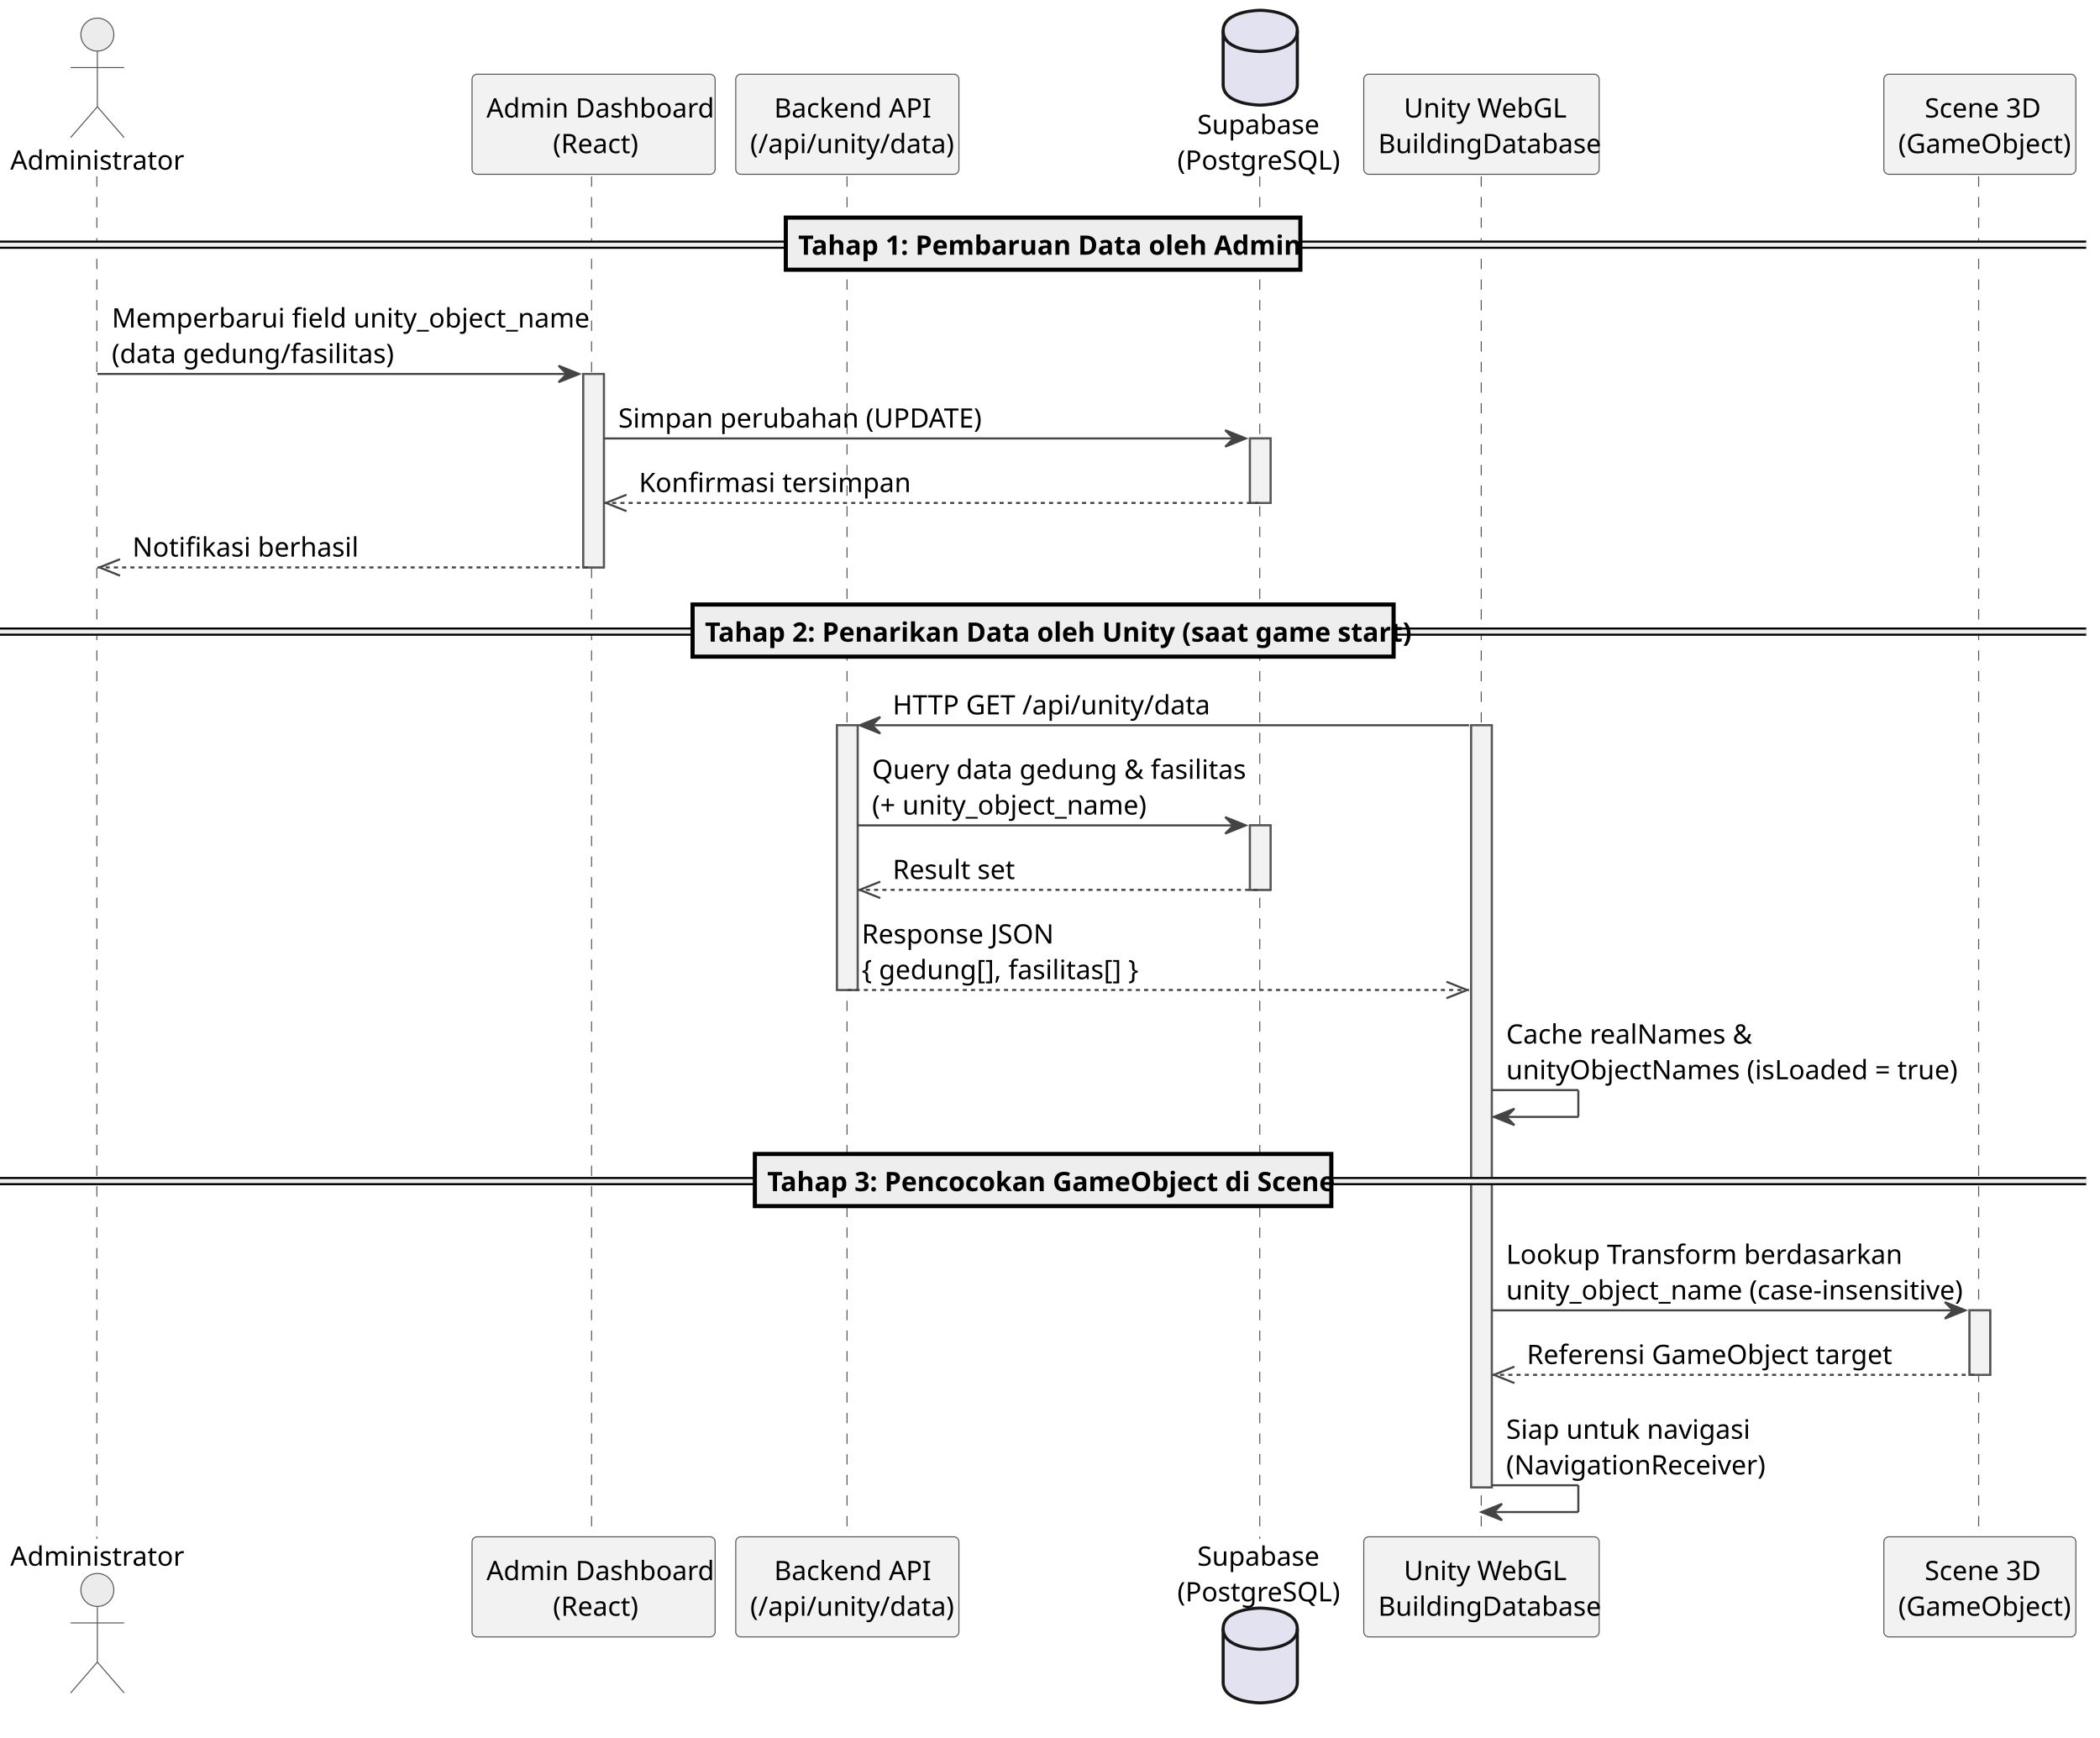
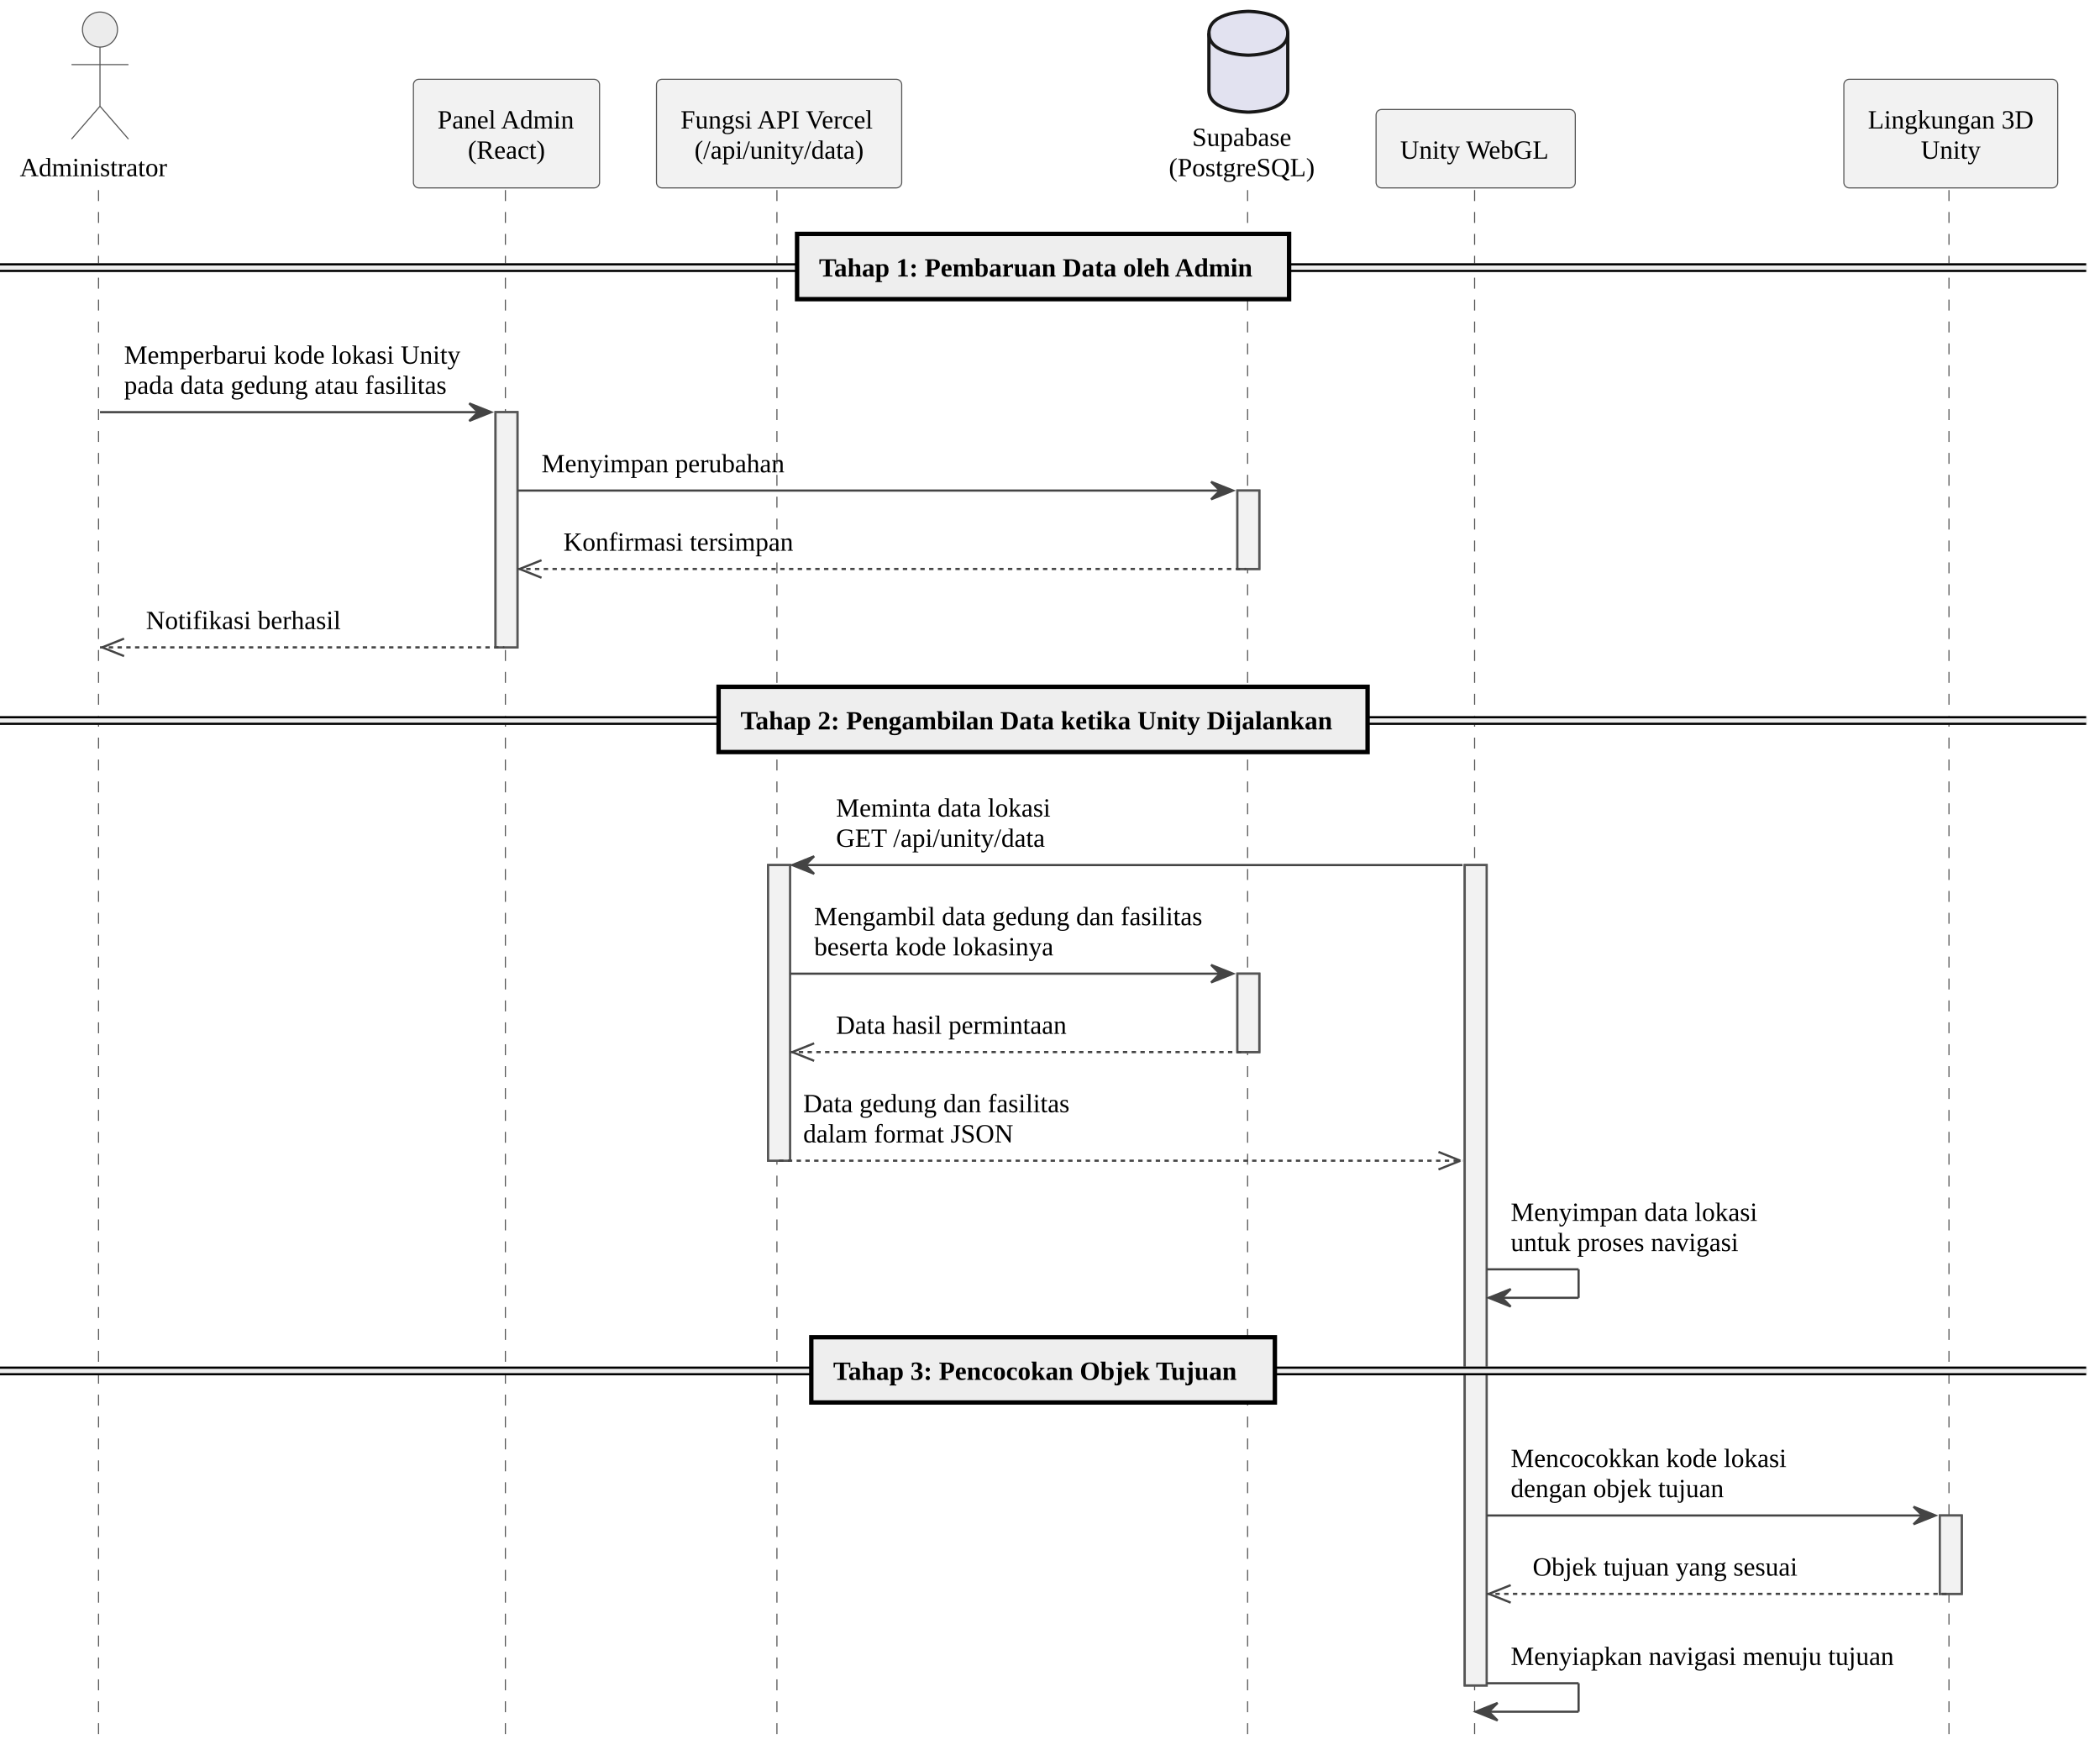
- <svg xmlns="http://www.w3.org/2000/svg" contentStyleType="text/css" height="843px" preserveAspectRatio="none" style="width:1019px;height:843px;background:#FFFFFF;" version="1.1" viewBox="0 0 1019 843" width="1019px" zoomAndPan="magnify">
+ <svg xmlns="http://www.w3.org/2000/svg" contentStyleType="text/css" height="801px" preserveAspectRatio="none" style="width:959px;height:801px;background:#FFFFFF;" version="1.1" viewBox="0 0 959 801" width="959px" zoomAndPan="magnify">
  <defs />
  <g>
-     <rect fill="#F2F2F2" height="93.873" style="stroke:#555555;stroke-width:1.0;" width="10" x="283.029" y="181.455" />
-     <rect fill="#F2F2F2" height="128.455" style="stroke:#555555;stroke-width:1.0;" width="10" x="406.154" y="351.91" />
-     <rect fill="#F2F2F2" height="31.291" style="stroke:#555555;stroke-width:1.0;" width="10" x="606.516" y="212.746" />
-     <rect fill="#F2F2F2" height="31.291" style="stroke:#555555;stroke-width:1.0;" width="10" x="606.516" y="400.492" />
-     <rect fill="#F2F2F2" height="369.783" style="stroke:#555555;stroke-width:1.0;" width="10" x="713.869" y="351.91" />
-     <rect fill="#F2F2F2" height="31.291" style="stroke:#555555;stroke-width:1.0;" width="10" x="955.704" y="635.82" />
-     <line style="stroke:#555555;stroke-width:0.5;stroke-dasharray:5.0,5.0;" x1="47" x2="47" y1="85.582" y2="746.693" />
-     <line style="stroke:#555555;stroke-width:0.5;stroke-dasharray:5.0,5.0;" x1="287.052" x2="287.052" y1="85.582" y2="746.693" />
-     <line style="stroke:#555555;stroke-width:0.5;stroke-dasharray:5.0,5.0;" x1="411.007" x2="411.007" y1="85.582" y2="746.693" />
-     <line style="stroke:#555555;stroke-width:0.5;stroke-dasharray:5.0,5.0;" x1="611.284" x2="611.284" y1="85.582" y2="746.693" />
-     <line style="stroke:#555555;stroke-width:0.5;stroke-dasharray:5.0,5.0;" x1="718.748" x2="718.748" y1="85.582" y2="746.693" />
-     <line style="stroke:#555555;stroke-width:0.5;stroke-dasharray:5.0,5.0;" x1="960.117" x2="960.117" y1="85.582" y2="746.693" />
-     <text fill="#000000" font-family="Segoe UI" font-size="13" lengthAdjust="spacing" textLength="78.489" x="5" y="82.319">Administrator</text>
-     <ellipse cx="47.244" cy="16.791" fill="#ECECEC" rx="8" ry="8" style="stroke:#555555;stroke-width:0.5;" />
-     <path d="M47.244,24.791 L47.244,51.791 M34.244,32.791 L60.244,32.791 M47.244,51.791 L34.244,66.791 M47.244,51.791 L60.244,66.791 " fill="none" style="stroke:#555555;stroke-width:0.5;" />
-     <text fill="#000000" font-family="Segoe UI" font-size="13" lengthAdjust="spacing" textLength="78.489" x="5" y="759.722">Administrator</text>
-     <ellipse cx="47.244" cy="771.484" fill="#ECECEC" rx="8" ry="8" style="stroke:#555555;stroke-width:0.5;" />
-     <path d="M47.244,779.484 L47.244,806.484 M34.244,787.484 L60.244,787.484 M47.244,806.484 L34.244,821.484 M47.244,806.484 L60.244,821.484 " fill="none" style="stroke:#555555;stroke-width:0.5;" />
-     <rect fill="#F2F2F2" height="48.582" rx="2.5" ry="2.5" style="stroke:#555555;stroke-width:0.5;" width="117.956" x="229.052" y="36" />
-     <text fill="#000000" font-family="Segoe UI" font-size="13" lengthAdjust="spacing" textLength="103.956" x="236.052" y="57.028">Admin Dashboard</text>
-     <text fill="#000000" font-family="Segoe UI" font-size="13" lengthAdjust="spacing" textLength="39.444" x="268.307" y="74.319">(React)</text>
-     <rect fill="#F2F2F2" height="48.582" rx="2.5" ry="2.5" style="stroke:#555555;stroke-width:0.5;" width="117.956" x="229.052" y="745.693" />
-     <text fill="#000000" font-family="Segoe UI" font-size="13" lengthAdjust="spacing" textLength="103.956" x="236.052" y="766.722">Admin Dashboard</text>
-     <text fill="#000000" font-family="Segoe UI" font-size="13" lengthAdjust="spacing" textLength="39.444" x="268.307" y="784.013">(React)</text>
-     <rect fill="#F2F2F2" height="48.582" rx="2.5" ry="2.5" style="stroke:#555555;stroke-width:0.5;" width="108.294" x="357.007" y="36" />
-     <text fill="#000000" font-family="Segoe UI" font-size="13" lengthAdjust="spacing" textLength="71.03" x="375.639" y="57.028">Backend API</text>
-     <text fill="#000000" font-family="Segoe UI" font-size="13" lengthAdjust="spacing" textLength="94.294" x="364.007" y="74.319">(/api/unity/data)</text>
-     <rect fill="#F2F2F2" height="48.582" rx="2.5" ry="2.5" style="stroke:#555555;stroke-width:0.5;" width="108.294" x="357.007" y="745.693" />
-     <text fill="#000000" font-family="Segoe UI" font-size="13" lengthAdjust="spacing" textLength="71.03" x="375.639" y="766.722">Backend API</text>
-     <text fill="#000000" font-family="Segoe UI" font-size="13" lengthAdjust="spacing" textLength="94.294" x="364.007" y="784.013">(/api/unity/data)</text>
-     <text fill="#000000" font-family="Segoe UI" font-size="13" lengthAdjust="spacing" textLength="55.091" x="580.97" y="65.028">Supabase</text>
-     <text fill="#000000" font-family="Segoe UI" font-size="13" lengthAdjust="spacing" textLength="74.464" x="571.284" y="82.319">(PostgreSQL)</text>
-     <path d="M593.516,15 C593.516,5 611.516,5 611.516,5 C611.516,5 629.516,5 629.516,15 L629.516,41 C629.516,51 611.516,51 611.516,51 C611.516,51 593.516,51 593.516,41 L593.516,15 " fill="#E2E2F0" style="stroke:#181818;stroke-width:1.5;" />
-     <path d="M593.516,15 C593.516,25 611.516,25 611.516,25 C611.516,25 629.516,25 629.516,15 " fill="none" style="stroke:#181818;stroke-width:1.5;" />
-     <text fill="#000000" font-family="Segoe UI" font-size="13" lengthAdjust="spacing" textLength="55.091" x="580.97" y="759.722">Supabase</text>
-     <text fill="#000000" font-family="Segoe UI" font-size="13" lengthAdjust="spacing" textLength="74.464" x="571.284" y="777.013">(PostgreSQL)</text>
-     <path d="M593.516,790.275 C593.516,780.275 611.516,780.275 611.516,780.275 C611.516,780.275 629.516,780.275 629.516,790.275 L629.516,816.275 C629.516,826.275 611.516,826.275 611.516,826.275 C611.516,826.275 593.516,826.275 593.516,816.275 L593.516,790.275 " fill="#E2E2F0" style="stroke:#181818;stroke-width:1.5;" />
-     <path d="M593.516,790.275 C593.516,800.275 611.516,800.275 611.516,800.275 C611.516,800.275 629.516,800.275 629.516,790.275 " fill="none" style="stroke:#181818;stroke-width:1.5;" />
-     <rect fill="#F2F2F2" height="48.582" rx="2.5" ry="2.5" style="stroke:#555555;stroke-width:0.5;" width="114.242" x="661.748" y="36" />
-     <text fill="#000000" font-family="Segoe UI" font-size="13" lengthAdjust="spacing" textLength="75.315" x="681.212" y="57.028">Unity WebGL</text>
-     <text fill="#000000" font-family="Segoe UI" font-size="13" lengthAdjust="spacing" textLength="100.242" x="668.748" y="74.319">BuildingDatabase</text>
-     <rect fill="#F2F2F2" height="48.582" rx="2.5" ry="2.5" style="stroke:#555555;stroke-width:0.5;" width="114.242" x="661.748" y="745.693" />
-     <text fill="#000000" font-family="Segoe UI" font-size="13" lengthAdjust="spacing" textLength="75.315" x="681.212" y="766.722">Unity WebGL</text>
-     <text fill="#000000" font-family="Segoe UI" font-size="13" lengthAdjust="spacing" textLength="100.242" x="668.748" y="784.013">BuildingDatabase</text>
-     <rect fill="#F2F2F2" height="48.582" rx="2.5" ry="2.5" style="stroke:#555555;stroke-width:0.5;" width="93.174" x="914.117" y="36" />
-     <text fill="#000000" font-family="Segoe UI" font-size="13" lengthAdjust="spacing" textLength="53.549" x="933.93" y="57.028">Scene 3D</text>
-     <text fill="#000000" font-family="Segoe UI" font-size="13" lengthAdjust="spacing" textLength="79.174" x="921.117" y="74.319">(GameObject)</text>
-     <rect fill="#F2F2F2" height="48.582" rx="2.5" ry="2.5" style="stroke:#555555;stroke-width:0.5;" width="93.174" x="914.117" y="745.693" />
-     <text fill="#000000" font-family="Segoe UI" font-size="13" lengthAdjust="spacing" textLength="53.549" x="933.93" y="766.722">Scene 3D</text>
-     <text fill="#000000" font-family="Segoe UI" font-size="13" lengthAdjust="spacing" textLength="79.174" x="921.117" y="784.013">(GameObject)</text>
-     <rect fill="#F2F2F2" height="93.873" style="stroke:#555555;stroke-width:1.0;" width="10" x="283.029" y="181.455" />
-     <rect fill="#F2F2F2" height="128.455" style="stroke:#555555;stroke-width:1.0;" width="10" x="406.154" y="351.91" />
-     <rect fill="#F2F2F2" height="31.291" style="stroke:#555555;stroke-width:1.0;" width="10" x="606.516" y="212.746" />
-     <rect fill="#F2F2F2" height="31.291" style="stroke:#555555;stroke-width:1.0;" width="10" x="606.516" y="400.492" />
-     <rect fill="#F2F2F2" height="369.783" style="stroke:#555555;stroke-width:1.0;" width="10" x="713.869" y="351.91" />
-     <rect fill="#F2F2F2" height="31.291" style="stroke:#555555;stroke-width:1.0;" width="10" x="955.704" y="635.82" />
-     <rect fill="#EEEEEE" height="3" style="stroke:#EEEEEE;stroke-width:1.0;" width="1012.291" x="0" y="117.228" />
-     <line style="stroke:#000000;stroke-width:1.0;" x1="0" x2="1012.291" y1="117.228" y2="117.228" />
-     <line style="stroke:#000000;stroke-width:1.0;" x1="0" x2="1012.291" y1="120.228" y2="120.228" />
-     <rect fill="#EEEEEE" height="25.291" style="stroke:#000000;stroke-width:2.0;" width="249.689" x="381.301" y="105.582" />
-     <text fill="#000000" font-family="Segoe UI" font-size="13" font-weight="bold" lengthAdjust="spacing" textLength="232.102" x="387.301" y="123.61">Tahap 1: Pembaruan Data oleh Admin</text>
-     <polygon fill="#444444" points="271.029,177.455,281.029,181.455,271.029,185.455,275.029,181.455" style="stroke:#444444;stroke-width:1.0;" />
-     <line style="stroke:#444444;stroke-width:1.0;" x1="47.244" x2="277.029" y1="181.455" y2="181.455" />
-     <text fill="#000000" font-family="Segoe UI" font-size="13" lengthAdjust="spacing" textLength="216.785" x="54.244" y="158.901">Memperbarui field unity_object_name</text>
-     <text fill="#000000" font-family="Segoe UI" font-size="13" lengthAdjust="spacing" textLength="128.419" x="54.244" y="176.192">(data gedung/fasilitas)</text>
-     <polygon fill="#444444" points="594.516,208.746,604.516,212.746,594.516,216.746,598.516,212.746" style="stroke:#444444;stroke-width:1.0;" />
-     <line style="stroke:#444444;stroke-width:1.0;" x1="293.029" x2="600.516" y1="212.746" y2="212.746" />
-     <text fill="#000000" font-family="Segoe UI" font-size="13" lengthAdjust="spacing" textLength="166.835" x="300.029" y="207.483">Simpan perubahan (UPDATE)</text>
-     <line style="stroke:#444444;stroke-width:1.0;" x1="294.029" x2="304.029" y1="244.037" y2="240.037" />
-     <line style="stroke:#444444;stroke-width:1.0;" x1="294.029" x2="304.029" y1="244.037" y2="248.037" />
-     <line style="stroke:#444444;stroke-width:1.0;stroke-dasharray:2.0,2.0;" x1="293.029" x2="610.516" y1="244.037" y2="244.037" />
-     <text fill="#000000" font-family="Segoe UI" font-size="13" lengthAdjust="spacing" textLength="121.488" x="310.029" y="238.774">Konfirmasi tersimpan</text>
-     <line style="stroke:#444444;stroke-width:1.0;" x1="48.244" x2="58.244" y1="275.328" y2="271.328" />
-     <line style="stroke:#444444;stroke-width:1.0;" x1="48.244" x2="58.244" y1="275.328" y2="279.328" />
-     <line style="stroke:#444444;stroke-width:1.0;stroke-dasharray:2.0,2.0;" x1="47.244" x2="287.029" y1="275.328" y2="275.328" />
-     <text fill="#000000" font-family="Segoe UI" font-size="13" lengthAdjust="spacing" textLength="102.159" x="64.244" y="270.065">Notifikasi berhasil</text>
-     <rect fill="#EEEEEE" height="3" style="stroke:#EEEEEE;stroke-width:1.0;" width="1012.291" x="0" y="304.974" />
-     <line style="stroke:#000000;stroke-width:1.0;" x1="0" x2="1012.291" y1="304.974" y2="304.974" />
-     <line style="stroke:#000000;stroke-width:1.0;" x1="0" x2="1012.291" y1="307.974" y2="307.974" />
-     <rect fill="#EEEEEE" height="25.291" style="stroke:#000000;stroke-width:2.0;" width="340.155" x="336.068" y="293.328" />
-     <text fill="#000000" font-family="Segoe UI" font-size="13" font-weight="bold" lengthAdjust="spacing" textLength="322.569" x="342.068" y="311.356">Tahap 2: Penarikan Data oleh Unity (saat game start)</text>
-     <polygon fill="#444444" points="427.154,347.91,417.154,351.91,427.154,355.91,423.154,351.91" style="stroke:#444444;stroke-width:1.0;" />
-     <line style="stroke:#444444;stroke-width:1.0;" x1="421.154" x2="712.869" y1="351.91" y2="351.91" />
-     <text fill="#000000" font-family="Segoe UI" font-size="13" lengthAdjust="spacing" textLength="146.009" x="433.154" y="346.647">HTTP GET /api/unity/data</text>
-     <polygon fill="#444444" points="594.516,396.492,604.516,400.492,594.516,404.492,598.516,400.492" style="stroke:#444444;stroke-width:1.0;" />
-     <line style="stroke:#444444;stroke-width:1.0;" x1="416.154" x2="600.516" y1="400.492" y2="400.492" />
-     <text fill="#000000" font-family="Segoe UI" font-size="13" lengthAdjust="spacing" textLength="171.361" x="423.154" y="377.938">Query data gedung &amp; fasilitas</text>
-     <text fill="#000000" font-family="Segoe UI" font-size="13" lengthAdjust="spacing" textLength="127.232" x="423.154" y="395.229">(+ unity_object_name)</text>
-     <line style="stroke:#444444;stroke-width:1.0;" x1="417.154" x2="427.154" y1="431.783" y2="427.783" />
-     <line style="stroke:#444444;stroke-width:1.0;" x1="417.154" x2="427.154" y1="431.783" y2="435.783" />
-     <line style="stroke:#444444;stroke-width:1.0;stroke-dasharray:2.0,2.0;" x1="416.154" x2="610.516" y1="431.783" y2="431.783" />
-     <text fill="#000000" font-family="Segoe UI" font-size="13" lengthAdjust="spacing" textLength="55.282" x="433.154" y="426.521">Result set</text>
-     <line style="stroke:#444444;stroke-width:1.0;" x1="711.869" x2="701.869" y1="480.365" y2="476.365" />
-     <line style="stroke:#444444;stroke-width:1.0;" x1="711.869" x2="701.869" y1="480.365" y2="484.365" />
-     <line style="stroke:#444444;stroke-width:1.0;stroke-dasharray:2.0,2.0;" x1="411.154" x2="712.869" y1="480.365" y2="480.365" />
-     <text fill="#000000" font-family="Segoe UI" font-size="13" lengthAdjust="spacing" textLength="89.654" x="418.154" y="457.812">Response JSON</text>
-     <text fill="#000000" font-family="Segoe UI" font-size="13" lengthAdjust="spacing" textLength="123.697" x="418.154" y="475.103">{ gedung[], fasilitas[] }</text>
-     <line style="stroke:#444444;stroke-width:1.0;" x1="723.869" x2="765.869" y1="528.947" y2="528.947" />
-     <line style="stroke:#444444;stroke-width:1.0;" x1="765.869" x2="765.869" y1="528.947" y2="541.947" />
-     <line style="stroke:#444444;stroke-width:1.0;" x1="724.869" x2="765.869" y1="541.947" y2="541.947" />
-     <polygon fill="#444444" points="734.869,537.947,724.869,541.947,734.869,545.947,730.869,541.947" style="stroke:#444444;stroke-width:1.0;" />
-     <text fill="#000000" font-family="Segoe UI" font-size="13" lengthAdjust="spacing" textLength="113.28" x="730.869" y="506.394">Cache realNames &amp;</text>
-     <text fill="#000000" font-family="Segoe UI" font-size="13" lengthAdjust="spacing" textLength="207.835" x="730.869" y="523.685">unityObjectNames (isLoaded = true)</text>
-     <rect fill="#EEEEEE" height="3" style="stroke:#EEEEEE;stroke-width:1.0;" width="1012.291" x="0" y="571.593" />
-     <line style="stroke:#000000;stroke-width:1.0;" x1="0" x2="1012.291" y1="571.593" y2="571.593" />
-     <line style="stroke:#000000;stroke-width:1.0;" x1="0" x2="1012.291" y1="574.593" y2="574.593" />
-     <rect fill="#EEEEEE" height="25.291" style="stroke:#000000;stroke-width:2.0;" width="279.726" x="366.283" y="559.947" />
-     <text fill="#000000" font-family="Segoe UI" font-size="13" font-weight="bold" lengthAdjust="spacing" textLength="262.139" x="372.283" y="577.976">Tahap 3: Pencocokan GameObject di Scene</text>
-     <polygon fill="#444444" points="943.704,631.82,953.704,635.82,943.704,639.82,947.704,635.82" style="stroke:#444444;stroke-width:1.0;" />
-     <line style="stroke:#444444;stroke-width:1.0;" x1="723.869" x2="949.704" y1="635.82" y2="635.82" />
-     <text fill="#000000" font-family="Segoe UI" font-size="13" lengthAdjust="spacing" textLength="178.471" x="730.869" y="613.267">Lookup Transform berdasarkan</text>
-     <text fill="#000000" font-family="Segoe UI" font-size="13" lengthAdjust="spacing" textLength="207.892" x="730.869" y="630.558">unity_object_name (case-insensitive)</text>
-     <line style="stroke:#444444;stroke-width:1.0;" x1="724.869" x2="734.869" y1="667.111" y2="663.111" />
-     <line style="stroke:#444444;stroke-width:1.0;" x1="724.869" x2="734.869" y1="667.111" y2="671.111" />
-     <line style="stroke:#444444;stroke-width:1.0;stroke-dasharray:2.0,2.0;" x1="723.869" x2="959.704" y1="667.111" y2="667.111" />
-     <text fill="#000000" font-family="Segoe UI" font-size="13" lengthAdjust="spacing" textLength="165.629" x="740.869" y="661.849">Referensi GameObject target</text>
-     <line style="stroke:#444444;stroke-width:1.0;" x1="723.869" x2="765.869" y1="720.693" y2="720.693" />
-     <line style="stroke:#444444;stroke-width:1.0;" x1="765.869" x2="765.869" y1="720.693" y2="733.693" />
-     <line style="stroke:#444444;stroke-width:1.0;" x1="718.869" x2="765.869" y1="733.693" y2="733.693" />
-     <polygon fill="#444444" points="728.869,729.693,718.869,733.693,728.869,737.693,724.869,733.693" style="stroke:#444444;stroke-width:1.0;" />
-     <text fill="#000000" font-family="Segoe UI" font-size="13" lengthAdjust="spacing" textLength="110.652" x="730.869" y="698.14">Siap untuk navigasi</text>
-     <text fill="#000000" font-family="Segoe UI" font-size="13" lengthAdjust="spacing" textLength="118.428" x="730.869" y="715.431">(NavigationReceiver)</text>
+     <rect fill="#F2F2F2" height="107.397" style="stroke:#555555;stroke-width:1.0;" width="10" x="226.295" y="188.195" />
+     <rect fill="#F2F2F2" height="134.994" style="stroke:#555555;stroke-width:1.0;" width="10" x="350.786" y="394.988" />
+     <rect fill="#F2F2F2" height="35.799" style="stroke:#555555;stroke-width:1.0;" width="10" x="565.073" y="223.994" />
+     <rect fill="#F2F2F2" height="35.799" style="stroke:#555555;stroke-width:1.0;" width="10" x="565.073" y="444.586" />
+     <rect fill="#F2F2F2" height="374.586" style="stroke:#555555;stroke-width:1.0;" width="10" x="668.895" y="394.988" />
+     <rect fill="#F2F2F2" height="35.799" style="stroke:#555555;stroke-width:1.0;" width="10" x="885.856" y="691.977" />
+     <line style="stroke:#555555;stroke-width:0.5;stroke-dasharray:5.0,5.0;" x1="45" x2="45" y1="86.799" y2="794.574" />
+     <line style="stroke:#555555;stroke-width:0.5;stroke-dasharray:5.0,5.0;" x1="230.798" x2="230.798" y1="86.799" y2="794.574" />
+     <line style="stroke:#555555;stroke-width:0.5;stroke-dasharray:5.0,5.0;" x1="354.792" x2="354.792" y1="86.799" y2="794.574" />
+     <line style="stroke:#555555;stroke-width:0.5;stroke-dasharray:5.0,5.0;" x1="569.742" x2="569.742" y1="86.799" y2="794.574" />
+     <line style="stroke:#555555;stroke-width:0.5;stroke-dasharray:5.0,5.0;" x1="673.404" x2="673.404" y1="86.799" y2="794.574" />
+     <line style="stroke:#555555;stroke-width:0.5;stroke-dasharray:5.0,5.0;" x1="890.028" x2="890.028" y1="86.799" y2="794.574" />
+     <text fill="#000000" font-family="Times New Roman" font-size="12" lengthAdjust="spacing" textLength="67.324" x="9" y="80.458">Administrator</text>
+     <ellipse cx="45.662" cy="13.5" fill="#ECECEC" rx="8" ry="8" style="stroke:#555555;stroke-width:0.5;" />
+     <path d="M45.662,21.5 L45.662,48.5 M32.662,29.5 L58.662,29.5 M45.662,48.5 L32.662,63.5 M45.662,48.5 L58.662,63.5 " fill="none" style="stroke:#555555;stroke-width:0.5;" />
+     <rect fill="#F2F2F2" height="49.598" rx="2.5" ry="2.5" style="stroke:#555555;stroke-width:0.5;" width="84.994" x="188.798" y="36.201" />
+     <text fill="#000000" font-family="Times New Roman" font-size="12" lengthAdjust="spacing" textLength="62.994" x="199.798" y="58.659">Panel Admin</text>
+     <text fill="#000000" font-family="Times New Roman" font-size="12" lengthAdjust="spacing" textLength="35.309" x="213.641" y="72.458">(React)</text>
+     <rect fill="#F2F2F2" height="49.598" rx="2.5" ry="2.5" style="stroke:#555555;stroke-width:0.5;" width="111.988" x="299.792" y="36.201" />
+     <text fill="#000000" font-family="Times New Roman" font-size="12" lengthAdjust="spacing" textLength="89.988" x="310.792" y="58.659">Fungsi API Vercel</text>
+     <text fill="#000000" font-family="Times New Roman" font-size="12" lengthAdjust="spacing" textLength="77.309" x="317.132" y="72.458">(/api/unity/data)</text>
+     <text fill="#000000" font-family="Times New Roman" font-size="12" lengthAdjust="spacing" textLength="45.322" x="544.412" y="66.659">Supabase</text>
+     <text fill="#000000" font-family="Times New Roman" font-size="12" lengthAdjust="spacing" textLength="66.662" x="533.742" y="80.458">(PostgreSQL)</text>
+     <path d="M552.073,15.201 C552.073,5.201 570.073,5.201 570.073,5.201 C570.073,5.201 588.073,5.201 588.073,15.201 L588.073,41.201 C588.073,51.201 570.073,51.201 570.073,51.201 C570.073,51.201 552.073,51.201 552.073,41.201 L552.073,15.201 " fill="#E2E2F0" style="stroke:#181818;stroke-width:1.5;" />
+     <path d="M552.073,15.201 C552.073,25.201 570.073,25.201 570.073,25.201 C570.073,25.201 588.073,25.201 588.073,15.201 " fill="none" style="stroke:#181818;stroke-width:1.5;" />
+     <rect fill="#F2F2F2" height="35.799" rx="2.5" ry="2.5" style="stroke:#555555;stroke-width:0.5;" width="90.982" x="628.404" y="50" />
+     <text fill="#000000" font-family="Times New Roman" font-size="12" lengthAdjust="spacing" textLength="68.982" x="639.404" y="72.458">Unity WebGL</text>
+     <rect fill="#F2F2F2" height="49.598" rx="2.5" ry="2.5" style="stroke:#555555;stroke-width:0.5;" width="97.656" x="842.028" y="36.201" />
+     <text fill="#000000" font-family="Times New Roman" font-size="12" lengthAdjust="spacing" textLength="75.656" x="853.028" y="58.659">Lingkungan 3D</text>
+     <text fill="#000000" font-family="Times New Roman" font-size="12" lengthAdjust="spacing" textLength="27.334" x="877.189" y="72.458">Unity</text>
+     <rect fill="#F2F2F2" height="107.397" style="stroke:#555555;stroke-width:1.0;" width="10" x="226.295" y="188.195" />
+     <rect fill="#F2F2F2" height="134.994" style="stroke:#555555;stroke-width:1.0;" width="10" x="350.786" y="394.988" />
+     <rect fill="#F2F2F2" height="35.799" style="stroke:#555555;stroke-width:1.0;" width="10" x="565.073" y="223.994" />
+     <rect fill="#F2F2F2" height="35.799" style="stroke:#555555;stroke-width:1.0;" width="10" x="565.073" y="444.586" />
+     <rect fill="#F2F2F2" height="374.586" style="stroke:#555555;stroke-width:1.0;" width="10" x="668.895" y="394.988" />
+     <rect fill="#F2F2F2" height="35.799" style="stroke:#555555;stroke-width:1.0;" width="10" x="885.856" y="691.977" />
+     <rect fill="#EEEEEE" height="3" style="stroke:#EEEEEE;stroke-width:1.0;" width="952.685" x="0" y="120.698" />
+     <line style="stroke:#000000;stroke-width:1.0;" x1="0" x2="952.685" y1="120.698" y2="120.698" />
+     <line style="stroke:#000000;stroke-width:1.0;" x1="0" x2="952.685" y1="123.698" y2="123.698" />
+     <rect fill="#EEEEEE" height="29.799" style="stroke:#000000;stroke-width:2.0;" width="224.688" x="363.998" y="106.799" />
+     <text fill="#000000" font-family="Times New Roman" font-size="12" font-weight="bold" lengthAdjust="spacing" textLength="199.688" x="373.998" y="126.257">Tahap 1: Pembaruan Data oleh Admin</text>
+     <polygon fill="#444444" points="214.295,184.195,224.295,188.195,214.295,192.195,218.295,188.195" style="stroke:#444444;stroke-width:1.0;" />
+     <line style="stroke:#444444;stroke-width:1.0;" x1="45.662" x2="220.295" y1="188.195" y2="188.195" />
+     <text fill="#000000" font-family="Times New Roman" font-size="12" lengthAdjust="spacing" textLength="153.633" x="56.662" y="166.056">Memperbarui kode lokasi Unity</text>
+     <text fill="#000000" font-family="Times New Roman" font-size="12" lengthAdjust="spacing" textLength="147.275" x="56.662" y="179.855">pada data gedung atau fasilitas</text>
+     <polygon fill="#444444" points="553.073,219.994,563.073,223.994,553.073,227.994,557.073,223.994" style="stroke:#444444;stroke-width:1.0;" />
+     <line style="stroke:#444444;stroke-width:1.0;" x1="236.295" x2="559.073" y1="223.994" y2="223.994" />
+     <text fill="#000000" font-family="Times New Roman" font-size="12" lengthAdjust="spacing" textLength="110.965" x="247.295" y="215.653">Menyimpan perubahan</text>
+     <line style="stroke:#444444;stroke-width:1.0;" x1="237.295" x2="247.295" y1="259.793" y2="255.793" />
+     <line style="stroke:#444444;stroke-width:1.0;" x1="237.295" x2="247.295" y1="259.793" y2="263.793" />
+     <line style="stroke:#444444;stroke-width:1.0;stroke-dasharray:2.0,2.0;" x1="236.295" x2="569.073" y1="259.793" y2="259.793" />
+     <text fill="#000000" font-family="Times New Roman" font-size="12" lengthAdjust="spacing" textLength="104.977" x="257.295" y="251.452">Konfirmasi tersimpan</text>
+     <line style="stroke:#444444;stroke-width:1.0;" x1="46.662" x2="56.662" y1="295.592" y2="291.592" />
+     <line style="stroke:#444444;stroke-width:1.0;" x1="46.662" x2="56.662" y1="295.592" y2="299.592" />
+     <line style="stroke:#444444;stroke-width:1.0;stroke-dasharray:2.0,2.0;" x1="45.662" x2="230.295" y1="295.592" y2="295.592" />
+     <text fill="#000000" font-family="Times New Roman" font-size="12" lengthAdjust="spacing" textLength="88.981" x="66.662" y="287.251">Notifikasi berhasil</text>
+     <rect fill="#EEEEEE" height="3" style="stroke:#EEEEEE;stroke-width:1.0;" width="952.685" x="0" y="327.491" />
+     <line style="stroke:#000000;stroke-width:1.0;" x1="0" x2="952.685" y1="327.491" y2="327.491" />
+     <line style="stroke:#000000;stroke-width:1.0;" x1="0" x2="952.685" y1="330.491" y2="330.491" />
+     <rect fill="#EEEEEE" height="29.799" style="stroke:#000000;stroke-width:2.0;" width="296.377" x="328.154" y="313.592" />
+     <text fill="#000000" font-family="Times New Roman" font-size="12" font-weight="bold" lengthAdjust="spacing" textLength="271.377" x="338.154" y="333.05">Tahap 2: Pengambilan Data ketika Unity Dijalankan</text>
+     <polygon fill="#444444" points="371.786,390.988,361.786,394.988,371.786,398.988,367.786,394.988" style="stroke:#444444;stroke-width:1.0;" />
+     <line style="stroke:#444444;stroke-width:1.0;" x1="365.786" x2="667.895" y1="394.988" y2="394.988" />
+     <text fill="#000000" font-family="Times New Roman" font-size="12" lengthAdjust="spacing" textLength="97.975" x="381.786" y="372.849">Meminta data lokasi</text>
+     <text fill="#000000" font-family="Times New Roman" font-size="12" lengthAdjust="spacing" textLength="95.643" x="381.786" y="386.647">GET /api/unity/data</text>
+     <polygon fill="#444444" points="553.073,440.586,563.073,444.586,553.073,448.586,557.073,444.586" style="stroke:#444444;stroke-width:1.0;" />
+     <line style="stroke:#444444;stroke-width:1.0;" x1="360.786" x2="559.073" y1="444.586" y2="444.586" />
+     <text fill="#000000" font-family="Times New Roman" font-size="12" lengthAdjust="spacing" textLength="177.287" x="371.786" y="422.446">Mengambil data gedung dan fasilitas</text>
+     <text fill="#000000" font-family="Times New Roman" font-size="12" lengthAdjust="spacing" textLength="109.295" x="371.786" y="436.245">beserta kode lokasinya</text>
+     <line style="stroke:#444444;stroke-width:1.0;" x1="361.786" x2="371.786" y1="480.385" y2="476.385" />
+     <line style="stroke:#444444;stroke-width:1.0;" x1="361.786" x2="371.786" y1="480.385" y2="484.385" />
+     <line style="stroke:#444444;stroke-width:1.0;stroke-dasharray:2.0,2.0;" x1="360.786" x2="569.073" y1="480.385" y2="480.385" />
+     <text fill="#000000" font-family="Times New Roman" font-size="12" lengthAdjust="spacing" textLength="105.293" x="381.786" y="472.044">Data hasil permintaan</text>
+     <line style="stroke:#444444;stroke-width:1.0;" x1="666.895" x2="656.895" y1="529.982" y2="525.982" />
+     <line style="stroke:#444444;stroke-width:1.0;" x1="666.895" x2="656.895" y1="529.982" y2="533.982" />
+     <line style="stroke:#444444;stroke-width:1.0;stroke-dasharray:2.0,2.0;" x1="355.786" x2="667.895" y1="529.982" y2="529.982" />
+     <text fill="#000000" font-family="Times New Roman" font-size="12" lengthAdjust="spacing" textLength="121.629" x="366.786" y="507.843">Data gedung dan fasilitas</text>
+     <text fill="#000000" font-family="Times New Roman" font-size="12" lengthAdjust="spacing" textLength="95.982" x="366.786" y="521.642">dalam format JSON</text>
+     <line style="stroke:#444444;stroke-width:1.0;" x1="678.895" x2="720.895" y1="579.58" y2="579.58" />
+     <line style="stroke:#444444;stroke-width:1.0;" x1="720.895" x2="720.895" y1="579.58" y2="592.58" />
+     <line style="stroke:#444444;stroke-width:1.0;" x1="679.895" x2="720.895" y1="592.58" y2="592.58" />
+     <polygon fill="#444444" points="689.895,588.58,679.895,592.58,689.895,596.58,685.895,592.58" style="stroke:#444444;stroke-width:1.0;" />
+     <text fill="#000000" font-family="Times New Roman" font-size="12" lengthAdjust="spacing" textLength="112.641" x="689.895" y="557.44">Menyimpan data lokasi</text>
+     <text fill="#000000" font-family="Times New Roman" font-size="12" lengthAdjust="spacing" textLength="103.986" x="689.895" y="571.239">untuk proses navigasi</text>
+     <rect fill="#EEEEEE" height="3" style="stroke:#EEEEEE;stroke-width:1.0;" width="952.685" x="0" y="624.48" />
+     <line style="stroke:#000000;stroke-width:1.0;" x1="0" x2="952.685" y1="624.48" y2="624.48" />
+     <line style="stroke:#000000;stroke-width:1.0;" x1="0" x2="952.685" y1="627.48" y2="627.48" />
+     <rect fill="#EEEEEE" height="29.799" style="stroke:#000000;stroke-width:2.0;" width="211.703" x="370.491" y="610.58" />
+     <text fill="#000000" font-family="Times New Roman" font-size="12" font-weight="bold" lengthAdjust="spacing" textLength="186.703" x="380.491" y="630.038">Tahap 3: Pencocokan Objek Tujuan</text>
+     <polygon fill="#444444" points="873.856,687.977,883.856,691.977,873.856,695.977,877.856,691.977" style="stroke:#444444;stroke-width:1.0;" />
+     <line style="stroke:#444444;stroke-width:1.0;" x1="678.895" x2="879.856" y1="691.977" y2="691.977" />
+     <text fill="#000000" font-family="Times New Roman" font-size="12" lengthAdjust="spacing" textLength="125.965" x="689.895" y="669.837">Mencocokkan kode lokasi</text>
+     <text fill="#000000" font-family="Times New Roman" font-size="12" lengthAdjust="spacing" textLength="97.307" x="689.895" y="683.636">dengan objek tujuan</text>
+     <line style="stroke:#444444;stroke-width:1.0;" x1="679.895" x2="689.895" y1="727.775" y2="723.775" />
+     <line style="stroke:#444444;stroke-width:1.0;" x1="679.895" x2="689.895" y1="727.775" y2="731.775" />
+     <line style="stroke:#444444;stroke-width:1.0;stroke-dasharray:2.0,2.0;" x1="678.895" x2="889.856" y1="727.775" y2="727.775" />
+     <text fill="#000000" font-family="Times New Roman" font-size="12" lengthAdjust="spacing" textLength="120.973" x="699.895" y="719.435">Objek tujuan yang sesuai</text>
+     <line style="stroke:#444444;stroke-width:1.0;" x1="678.895" x2="720.895" y1="768.574" y2="768.574" />
+     <line style="stroke:#444444;stroke-width:1.0;" x1="720.895" x2="720.895" y1="768.574" y2="781.574" />
+     <line style="stroke:#444444;stroke-width:1.0;" x1="673.895" x2="720.895" y1="781.574" y2="781.574" />
+     <polygon fill="#444444" points="683.895,777.574,673.895,781.574,683.895,785.574,679.895,781.574" style="stroke:#444444;stroke-width:1.0;" />
+     <text fill="#000000" font-family="Times New Roman" font-size="12" lengthAdjust="spacing" textLength="174.961" x="689.895" y="760.233">Menyiapkan navigasi menuju tujuan</text>
  </g>
</svg>
